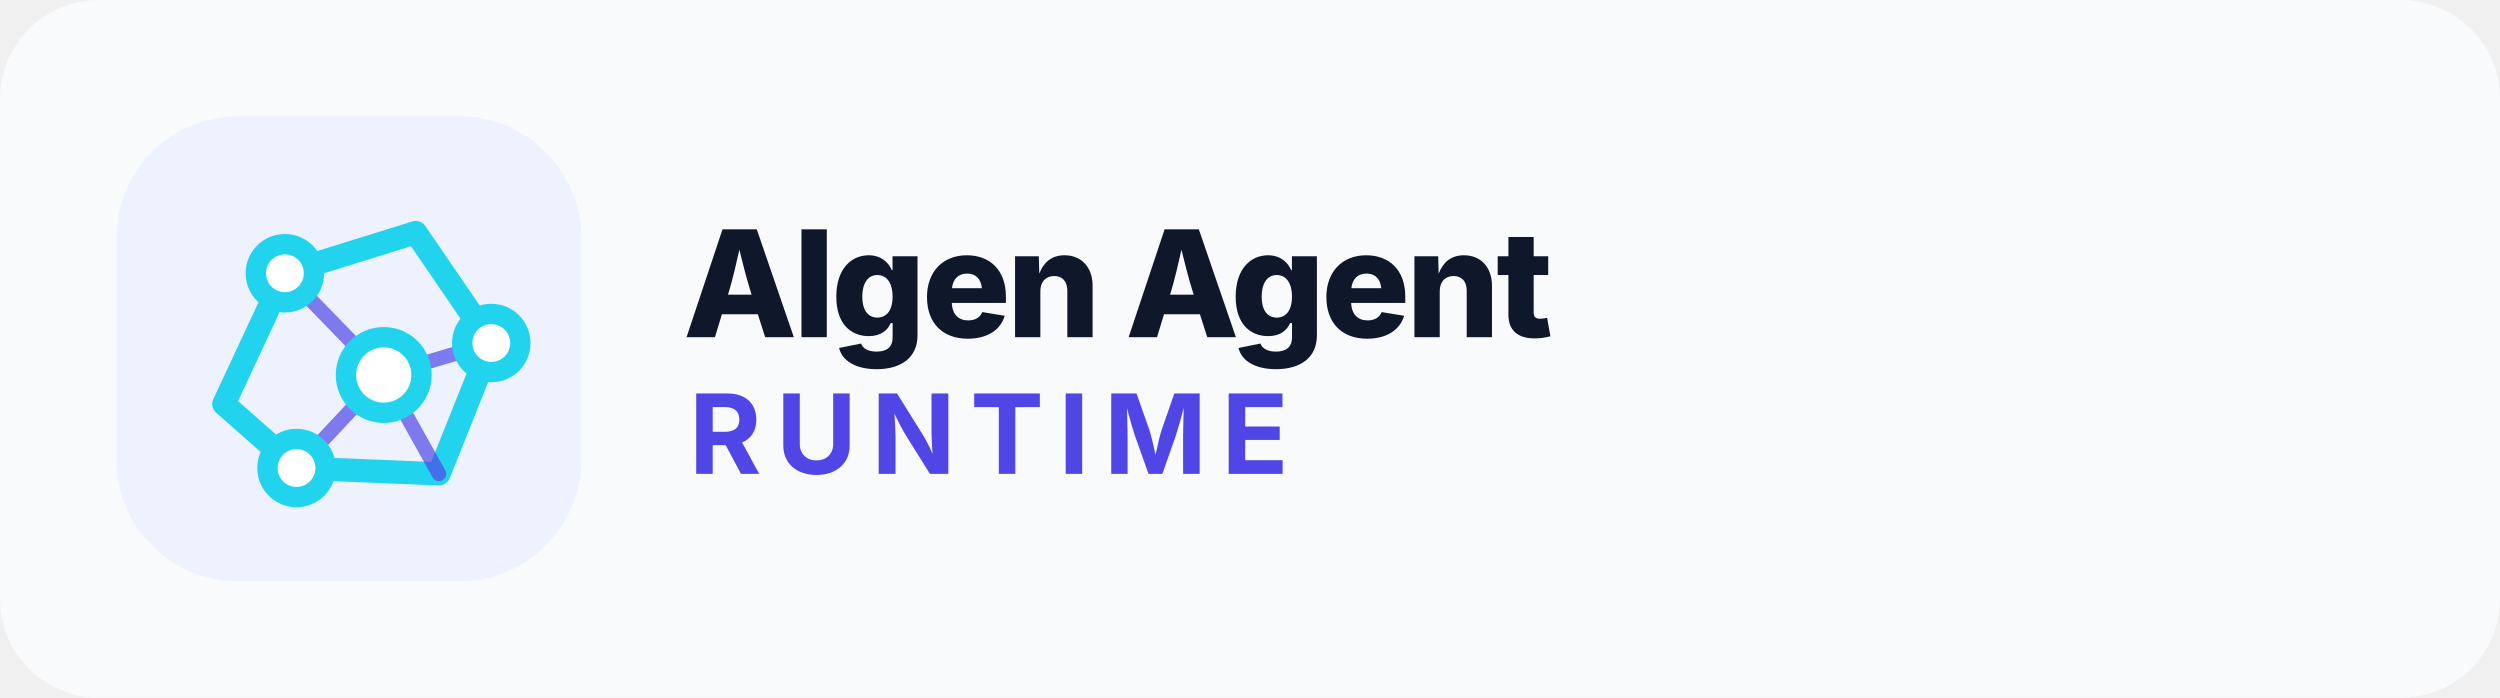
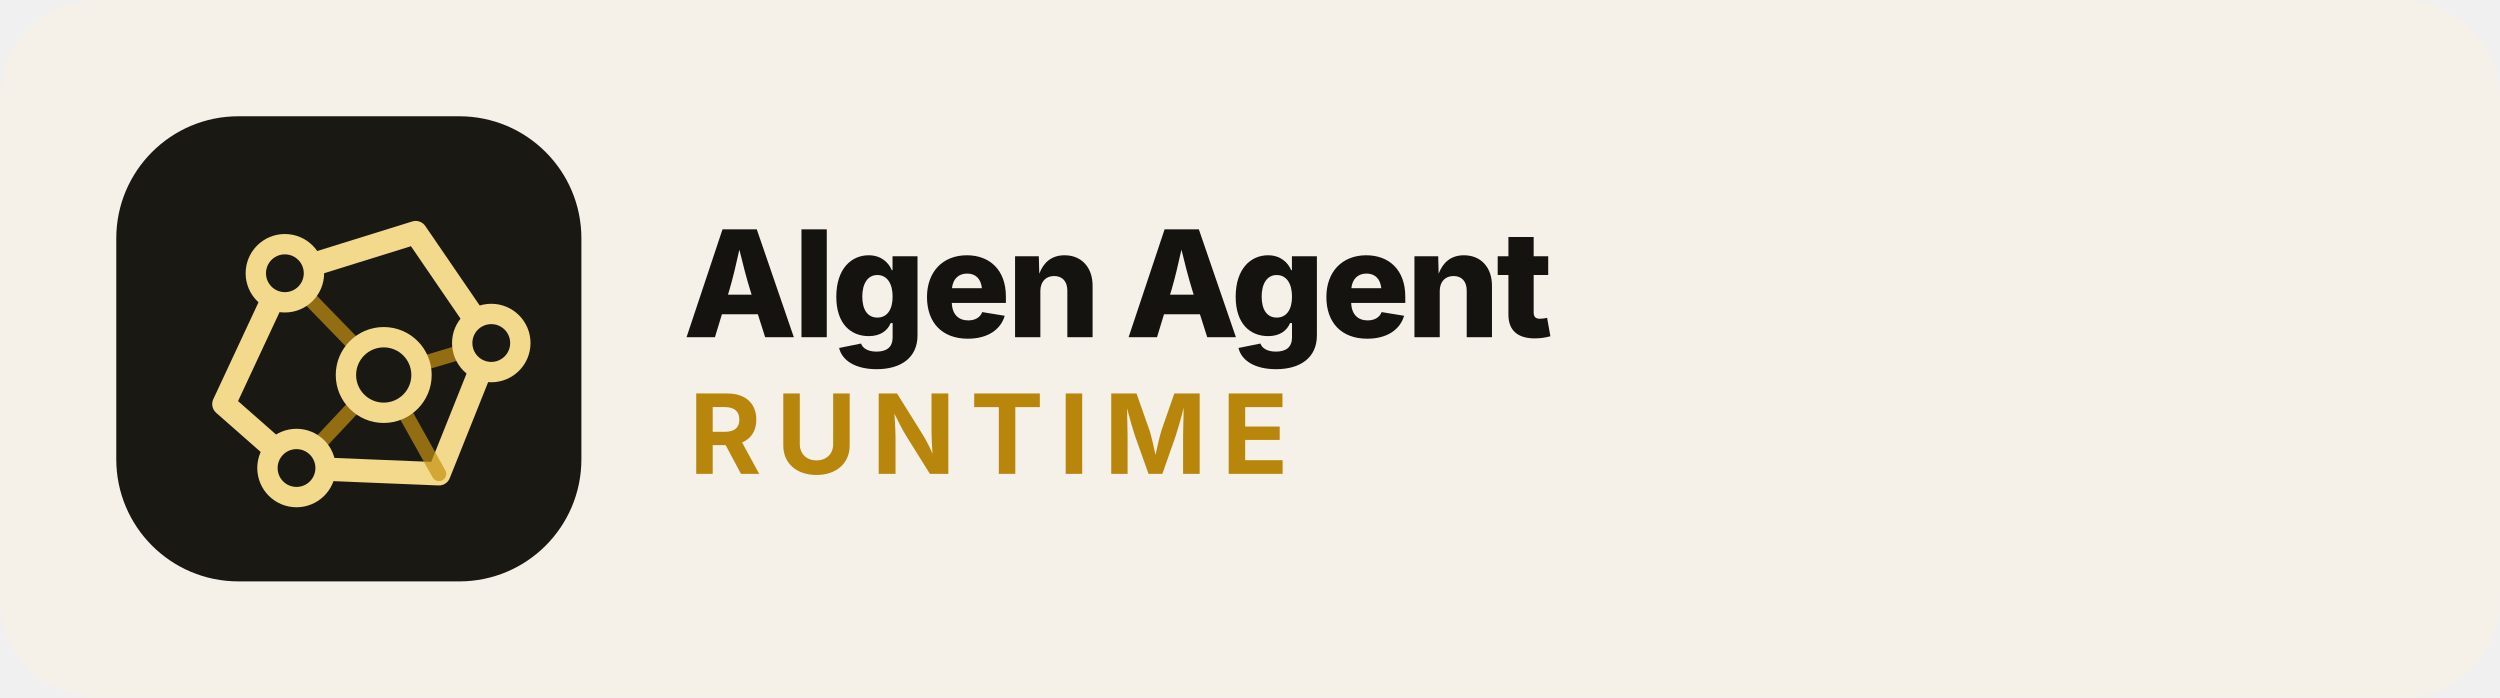
<svg xmlns="http://www.w3.org/2000/svg" width="860" height="240" viewBox="0 0 860 240" role="img" aria-labelledby="title desc">
  <defs>
    <linearGradient id="g" x1="24" y1="24" x2="176" y2="176">
-       <stop stop-color="#22D3EE" />
-       <stop offset=".52" stop-color="#4F46E5" />
-       <stop offset="1" stop-color="#7C3AED" />
+       <stop stop-color="#F3D98B" />
+       <stop offset=".52" stop-color="#C4910F" />
+       <stop offset="1" stop-color="#8A6410" />
    </linearGradient>
  </defs>
-   <rect width="860" height="240" rx="34" fill="#F8FAFC" />
+   <rect width="860" height="240" rx="34" fill="#F5F0E8" />
  <g transform="translate(20 20)">
-     <rect x="20" y="20" width="160" height="160" rx="42" fill="#EEF2FF" />
+     <rect x="20" y="20" width="160" height="160" rx="42" fill="#1A1813" />
    <path d="M57 119 78 74l45-14 26 38-18 45-49-2Z" fill="none" stroke="url(#g)" stroke-width="8" stroke-linecap="round" stroke-linejoin="round" />
-     <path d="m78 74 34 35 37-11m-37 11 19 34m-49-2 30-32" fill="none" stroke="#4F46E5" stroke-width="5" stroke-linecap="round" opacity=".7" />
-     <g fill="#fff" stroke="url(#g)" stroke-width="7">
+     <path d="m78 74 34 35 37-11m-37 11 19 34m-49-2 30-32" fill="none" stroke="#C4910F" stroke-width="5" stroke-linecap="round" opacity=".7" />
+     <g fill="#1A1813" stroke="url(#g)" stroke-width="7">
      <circle cx="78" cy="74" r="10" />
      <circle cx="149" cy="98" r="10" />
      <circle cx="82" cy="141" r="10" />
      <circle cx="112" cy="109" r="13" />
    </g>
-     <text x="215" y="96" fill="#0F172A" font-family="Inter,ui-sans-serif,system-ui,sans-serif" font-size="51" font-weight="760" letter-spacing="-1.4">Algen Agent</text>
-     <text x="217" y="143" fill="#4F46E5" font-family="Inter,ui-sans-serif,system-ui,sans-serif" font-size="38" font-weight="680" letter-spacing="5">RUNTIME</text>
+     <text x="215" y="96" fill="#14130F" font-family="Inter,ui-sans-serif,system-ui,sans-serif" font-size="51" font-weight="760" letter-spacing="-1.4">Algen Agent</text>
+     <text x="217" y="143" fill="#B8860B" font-family="Inter,ui-sans-serif,system-ui,sans-serif" font-size="38" font-weight="680" letter-spacing="5">RUNTIME</text>
  </g>
</svg>
